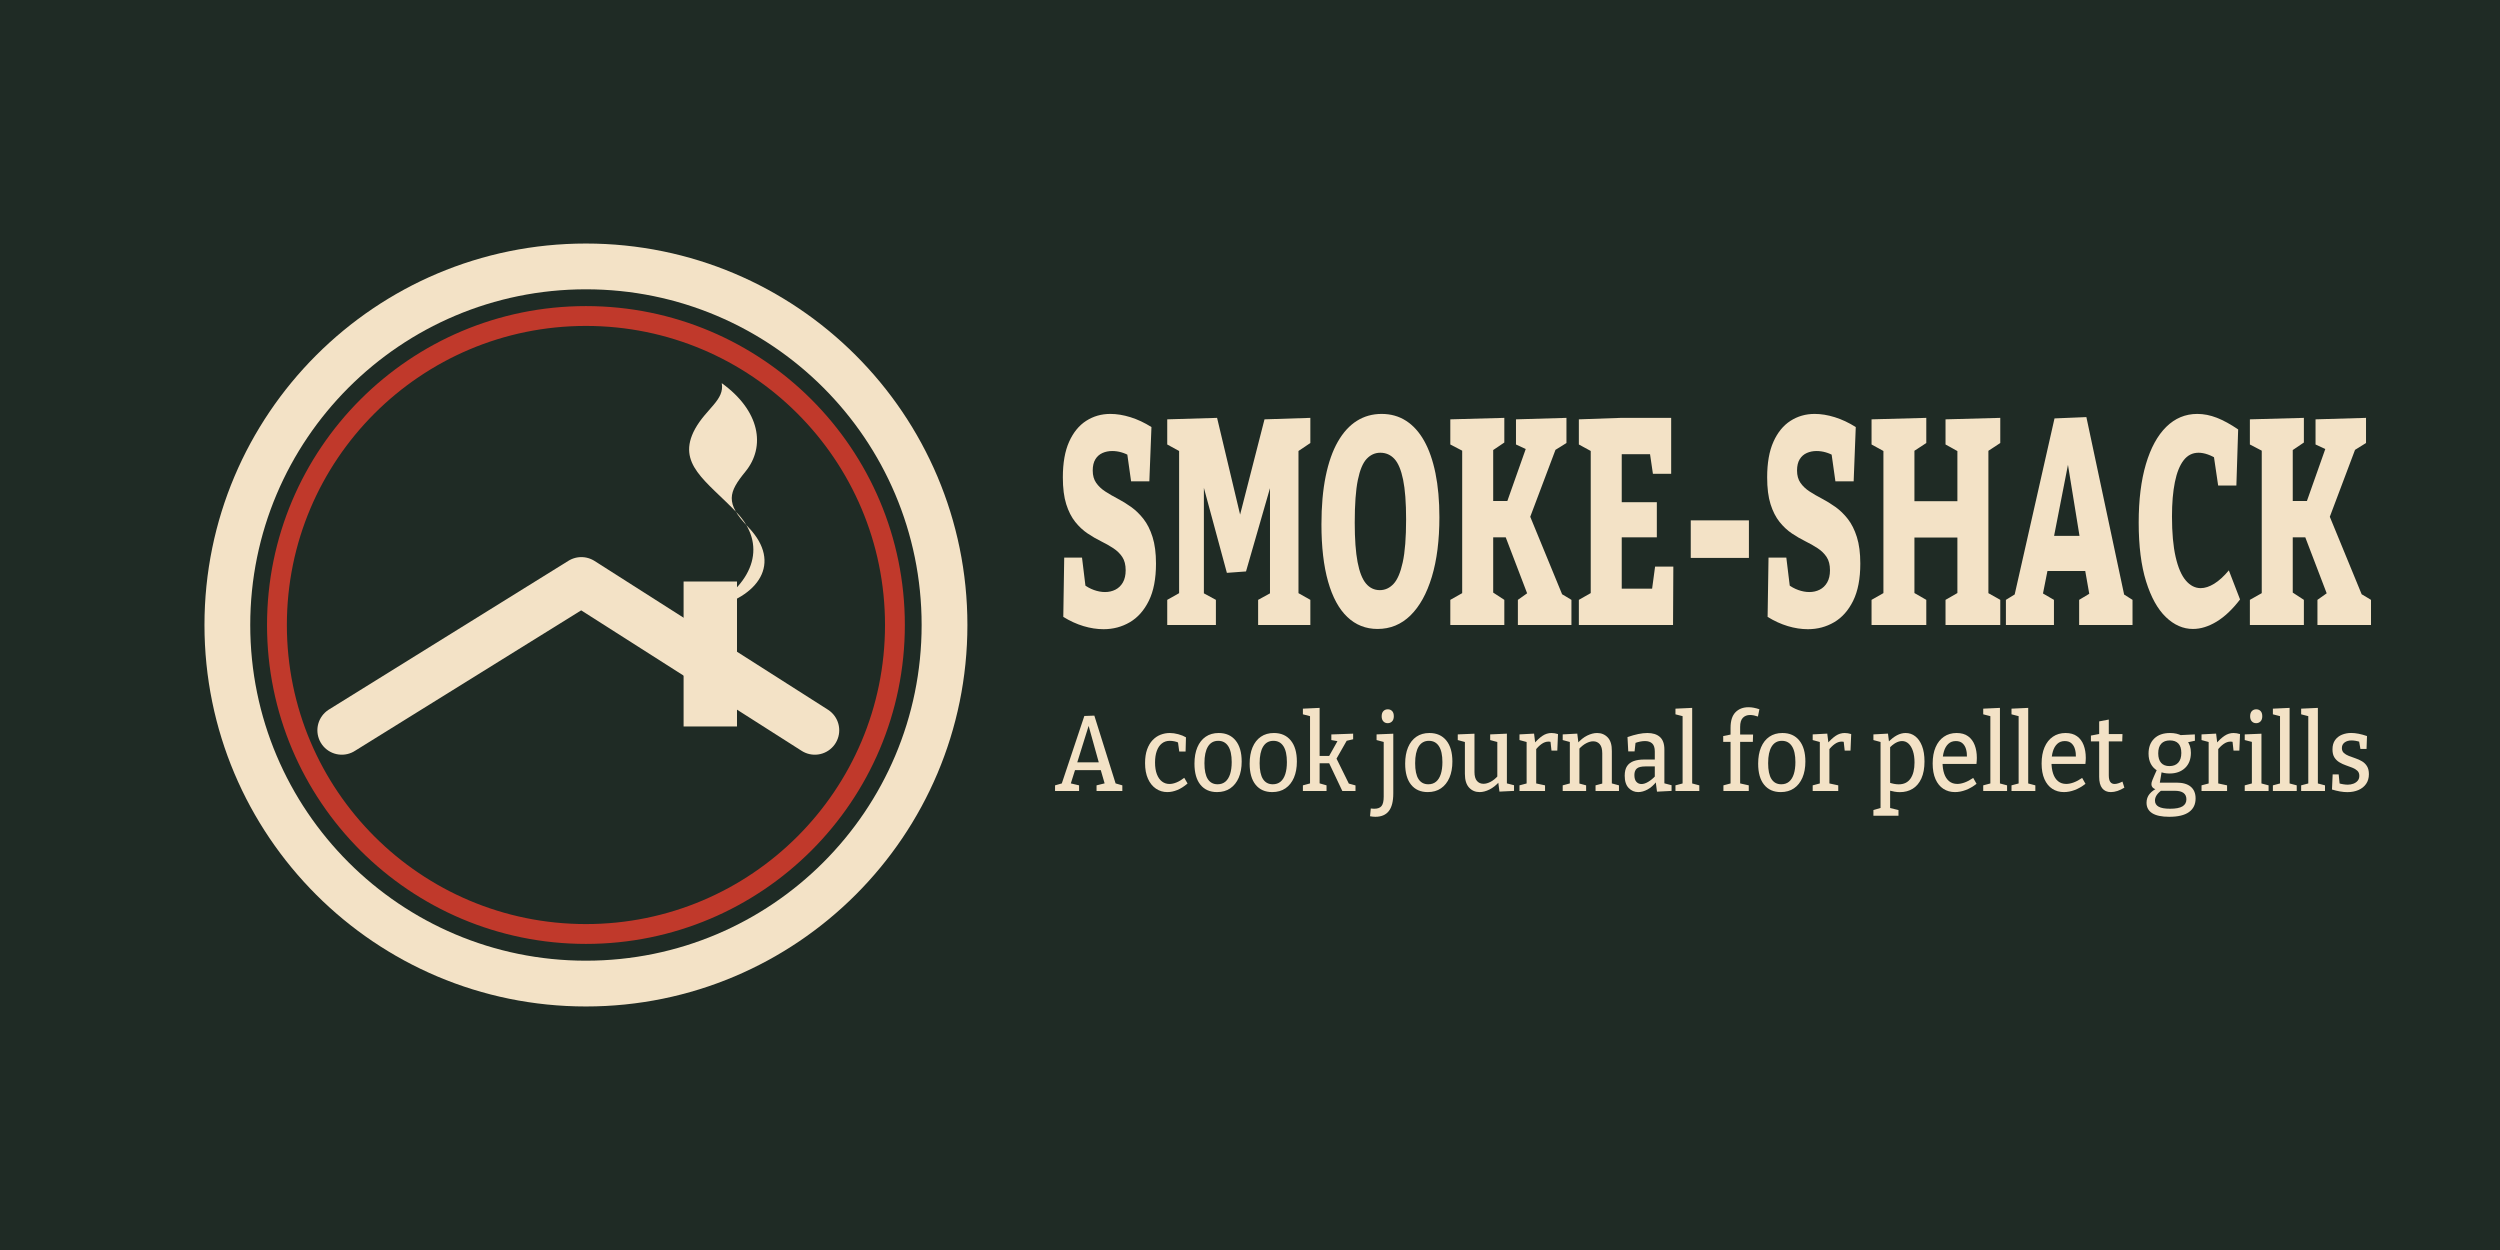
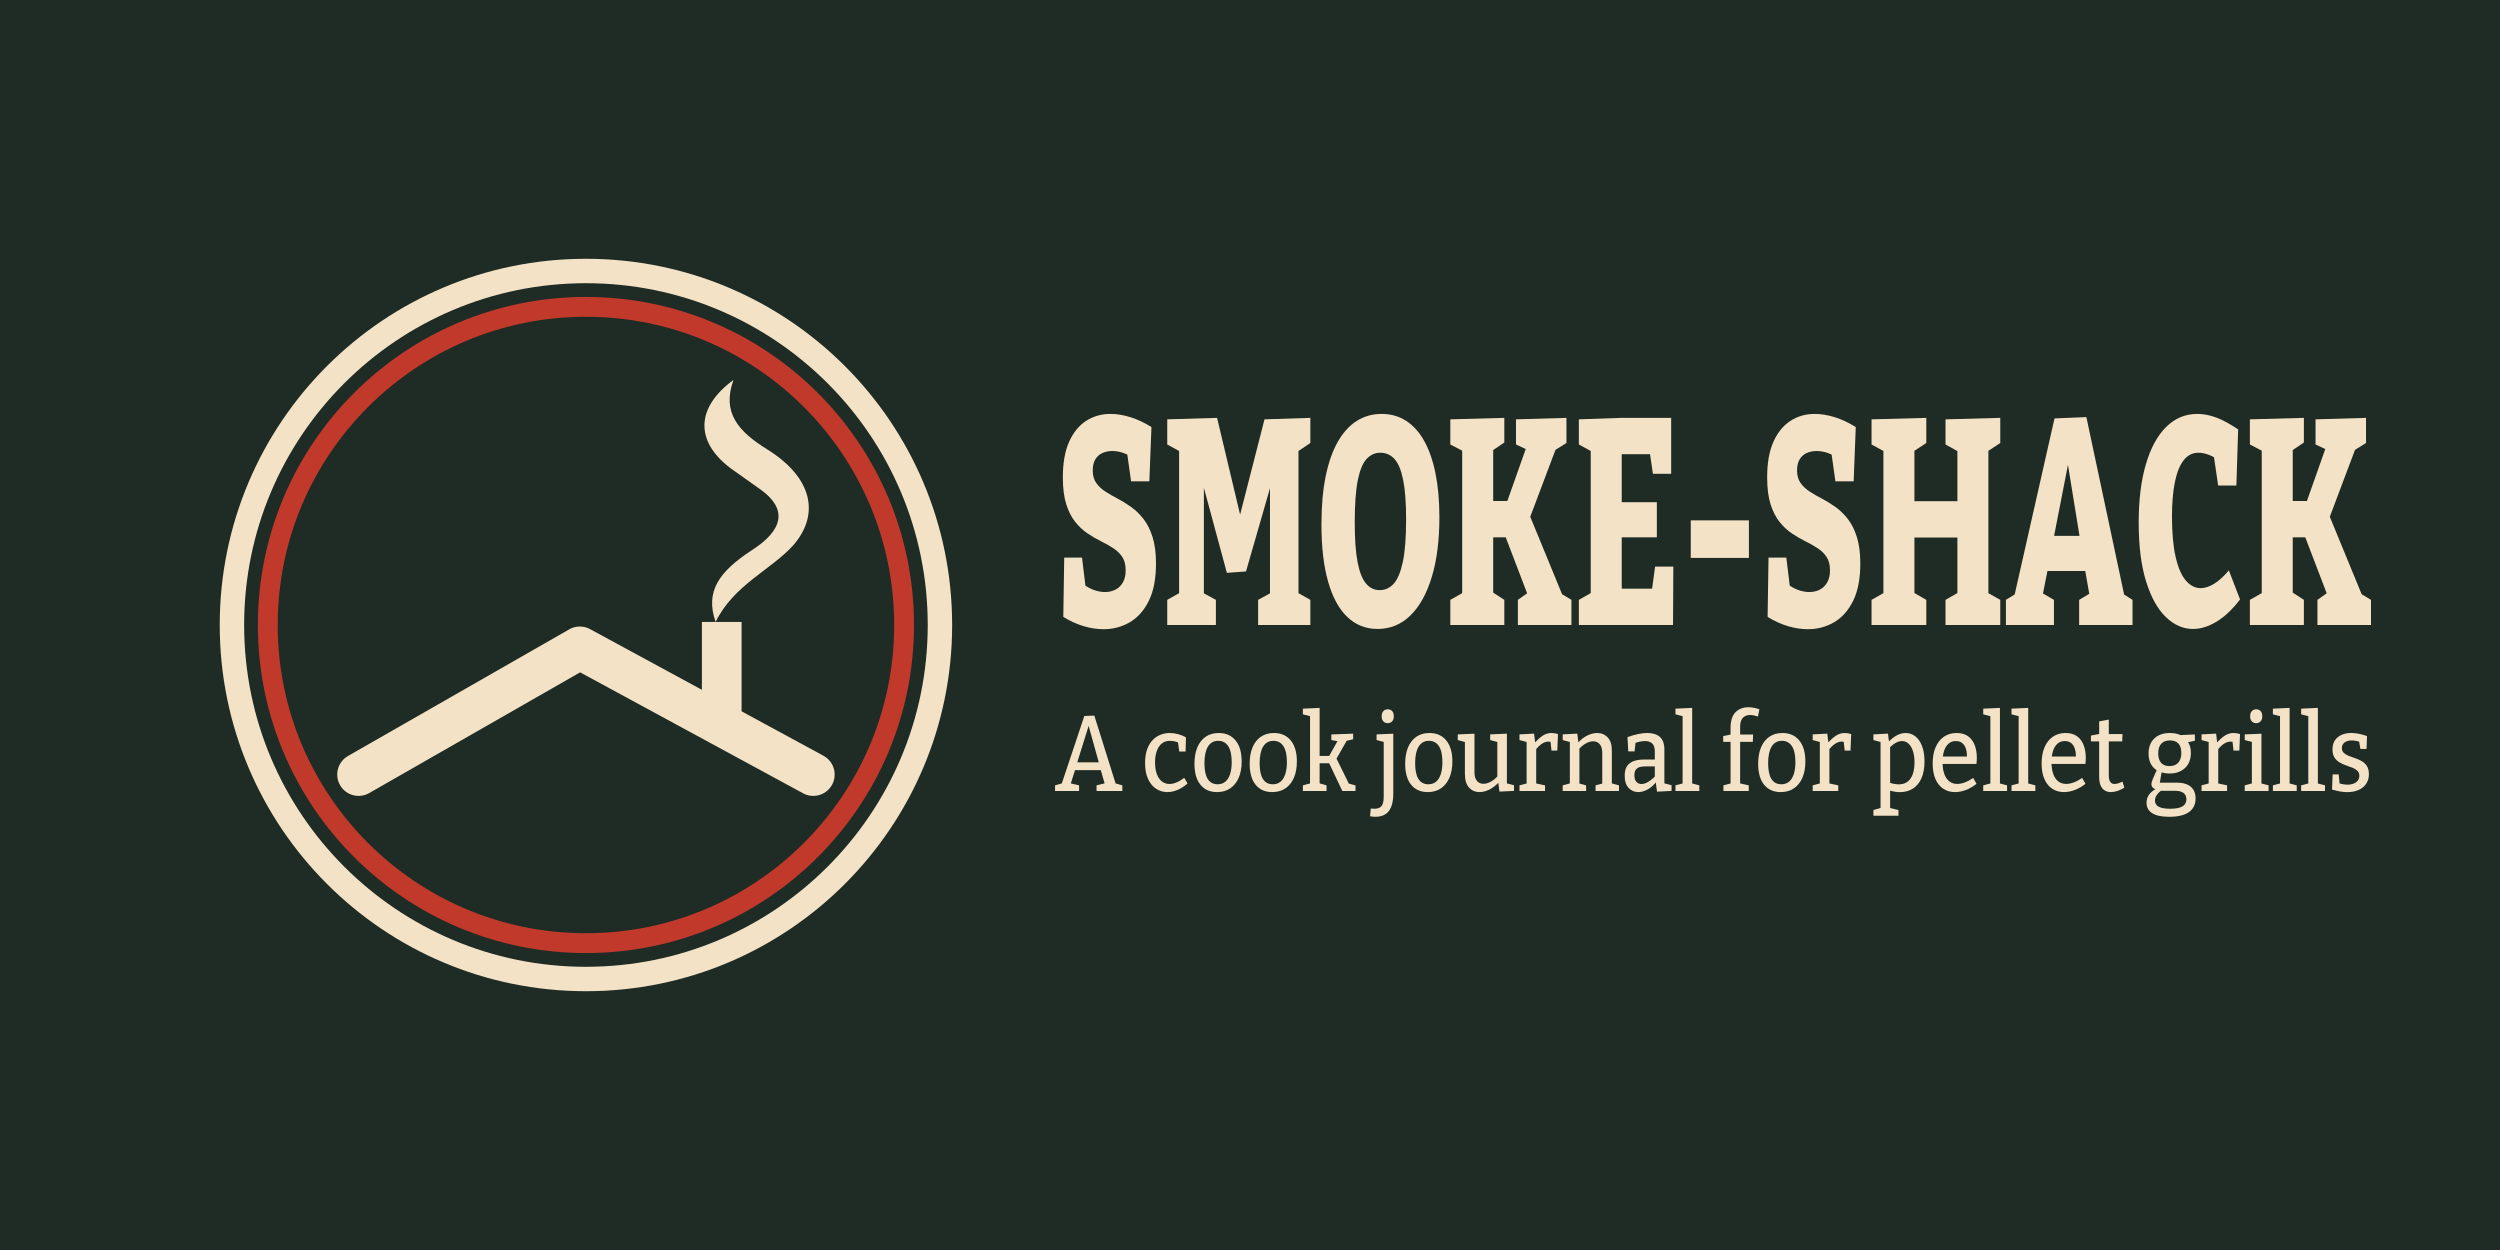
<svg xmlns="http://www.w3.org/2000/svg" viewBox="0 0 1280 640" role="img" aria-labelledby="title desc">
  <rect width="1280" height="640" fill="#1f2b25" />
  <g transform="translate(100 120) scale(0.390625)">
-     <circle cx="512" cy="512" r="500" fill="#f3e2c6" />
-     <circle cx="512" cy="512" r="440" fill="#1f2b25" />
-     <circle cx="512" cy="512" r="405" fill="none" stroke="#c0392b" stroke-width="26" />
-     <g fill="#f3e2c6">
-       <rect x="640" y="455" width="70" height="190" />
-       <path d="M675 490 C735 455 748 405 710 365 C670 323 630 301 655 255 C670 228 694 217 690 195 C740 231 748 278 721 311 C699 338 694 352 725 384 C770 431 738 476 675 490 Z" />
+     <circle cx="512" cy="512" r="480" fill="#f3e2c6" />
+     <circle cx="512" cy="512" r="448" fill="#1f2b25" />
+     <circle cx="512" cy="512" r="430" fill="#c0392b" />
+     <circle cx="512" cy="512" r="404" fill="#1f2b25" />
+     <g transform="translate(0 40)">
+       <rect x="664" y="468" width="52" height="140" fill="#f3e2c6" />
+       <path d="M 214 668 L 504 502 L 810 668" fill="none" stroke="#f3e2c6" stroke-width="56" stroke-linecap="round" stroke-linejoin="round" />
+       <path transform="translate(682 468) scale(1.3) translate(-682 -468)" d="M 682 468 C 671 437 686 417 718 396 C 751 375 754 354 728 335 L 697 313 C 660 285 663 251 700 224 C 688 257 705 276 734 294 C 779 322 788 359 760 391 C 737 416 700 431 682 468 Z" fill="#f3e2c6" />
    </g>
-     <polyline points="192,650 506,455 812,650" fill="none" stroke="#f3e2c6" stroke-width="64" stroke-linecap="round" stroke-linejoin="round" />
  </g>
  <g fill="#f3e2c6">
    <path d="M213.664 527.167Q213.664 502 232.998 485.166Q252.331 468.332 283.915 455.832Q315.498 443.332 353.665 431.249Q391.831 419.165 429.498 402.832Q467.165 386.499 498.748 361.999Q530.332 337.499 549.665 300.416Q568.999 263.333 568.999 209.666Q568.999 132.333 528.999 82.833Q488.999 33.333 422.166 9.5Q355.333 -14.333 274.667 -14.333Q219.5 -14.333 161.917 -3.833Q104.334 6.667 48.334 27.667L53.501 229.999H153.499L177.165 111.832L161.332 139.331Q188.832 126.331 220.749 119.414Q252.666 112.498 282.667 112.498Q314.667 112.498 341.001 120.581Q367.335 128.665 383.002 145.249Q398.669 161.832 398.669 186.833Q398.669 214.667 379.752 232.084Q360.835 249.501 329.252 262.084Q297.669 274.668 260.002 285.918Q222.335 297.168 184.585 312.585Q146.835 328.001 115.251 352.001Q83.668 376.001 64.751 412.501Q45.835 449.001 45.835 504Q45.835 577.833 81.085 625.5Q116.334 673.166 176.751 696.833Q237.167 720.499 312.5 720.499Q366.333 720.499 425.5 709.333Q484.666 698.166 543.499 675.666L531.666 490.334H429.168L405.168 593.835L423.168 576.502Q400.001 585.002 374.417 589.419Q348.834 593.835 322.833 593.835Q293.666 593.835 268.666 587.169Q243.665 580.502 228.665 565.835Q213.664 551.167 213.664 527.167Z" transform="translate(540.000 320) scale(0.091155 -0.15)" />
    <path d="M834 621.168 744.5 584.669 767.333 628.501V82.665L744.5 116.498L834 85.832V0H540.669V85.832L635.169 117.331L607.336 82.665V523.67L633.669 522.67L472.666 182.833L365.169 178L211.166 524.003L235.999 524.17V82.665L217.999 113.998L303.499 85.832V0H30.167V85.832L119.668 116.498L96.835 82.665V628.501L119.668 586.335L30.167 616.168V702L310.164 707L449.167 351.996H429L576.504 702L834 707Z" transform="translate(594.875 320) scale(0.091155 -0.15)" />
    <path d="M347.667 -13.5Q248.168 -13.5 177.501 27.417Q106.835 68.333 69.585 148.25Q32.334 228.167 32.334 343.5Q32.334 436.833 56.085 507.583Q79.835 578.333 124.501 625.75Q169.168 673.166 231.168 696.833Q293.167 720.499 370.5 720.499Q447.333 720.499 507.416 697.083Q567.499 673.666 609.083 628.75Q650.666 583.833 672.75 518.083Q694.833 452.333 694.833 367.666Q694.833 249.833 652.333 164.333Q609.833 78.833 532.333 32.667Q454.833 -13.5 347.667 -13.5ZM360.334 118.997Q404.334 118.997 437.252 140.331Q470.169 161.665 489.003 214.249Q507.837 266.833 507.837 360.5Q507.837 446.167 491.003 496.084Q474.169 546.001 442.085 567.002Q410.001 588.002 362.834 588.002Q319 588.002 286.582 567.252Q254.165 546.501 236.748 494.918Q219.33 443.334 219.33 349.5Q219.33 265.166 235.248 214.749Q251.165 164.331 282.332 141.664Q313.5 118.997 360.334 118.997Z" transform="translate(673.633 320) scale(0.091155 -0.15)" />
    <path d="M675.165 79.665 629.165 115.498 710.499 85.832V0H409.668V85.832L478.502 115.498L475.336 86.332L320.5 332.5L365.166 299.168H244.832L270.998 332.834V82.665L249.831 118.998L333.499 85.832V0H30.167V85.832L114.668 114.831L96.835 82.665V621.001L113.835 589.668L30.167 616.168V702L333.499 707V622.835L250.665 588.835L270.998 625.168V396.166L244.832 423.165H378.332L334.833 396.332L464.501 619.168L477.668 594.002L399 616.168V702L682.499 707V621.168L596.998 588.835L632.998 617.501L465.33 347.167V389.833Z" transform="translate(739.811 320) scale(0.091155 -0.15)" />
    <path d="M458.335 199.332H560.833L559.166 0H30.167V85.832L118.835 116.498L96.835 82.665V620.001L118.001 587.002L30.167 616.168V702L266.998 707H548.666V516.001H446.169L424.502 605.835L455.835 583.002H244.832L270.998 609.168V392.999L244.832 419.165H468.167V299.334H244.832L270.998 329.667V97.831L244.832 123.997H468.001L435.835 97.831Z" transform="translate(805.625 320) scale(0.091155 -0.15)" />
    <path d="M383.333 357.165V229.001H56.668V357.165Z" transform="translate(860.500 320) scale(0.091155 -0.15)" />
    <path d="M213.664 527.167Q213.664 502 232.998 485.166Q252.331 468.332 283.915 455.832Q315.498 443.332 353.665 431.249Q391.831 419.165 429.498 402.832Q467.165 386.499 498.748 361.999Q530.332 337.499 549.665 300.416Q568.999 263.333 568.999 209.666Q568.999 132.333 528.999 82.833Q488.999 33.333 422.166 9.5Q355.333 -14.333 274.667 -14.333Q219.5 -14.333 161.917 -3.833Q104.334 6.667 48.334 27.667L53.501 229.999H153.499L177.165 111.832L161.332 139.331Q188.832 126.331 220.749 119.414Q252.666 112.498 282.667 112.498Q314.667 112.498 341.001 120.581Q367.335 128.665 383.002 145.249Q398.669 161.832 398.669 186.833Q398.669 214.667 379.752 232.084Q360.835 249.501 329.252 262.084Q297.669 274.668 260.002 285.918Q222.335 297.168 184.585 312.585Q146.835 328.001 115.251 352.001Q83.668 376.001 64.751 412.501Q45.835 449.001 45.835 504Q45.835 577.833 81.085 625.5Q116.334 673.166 176.751 696.833Q237.167 720.499 312.5 720.499Q366.333 720.499 425.5 709.333Q484.666 698.166 543.499 675.666L531.666 490.334H429.168L405.168 593.835L423.168 576.502Q400.001 585.002 374.417 589.419Q348.834 593.835 322.833 593.835Q293.666 593.835 268.666 587.169Q243.665 580.502 228.665 565.835Q213.664 551.167 213.664 527.167Z" transform="translate(900.608 320) scale(0.091155 -0.15)" />
    <path d="M30.167 0V85.832L118.835 116.498L96.835 82.665V620.168L124.668 584.669L30.167 616.168V702L337.665 707V621.168L245.665 584.669L270.998 621.001V396.499L244.832 422.665H538.502L512.336 396.499V620.168L538.502 584.835L445.669 616.168V702L753.166 707V621.168L663.666 585.502L686.499 621.001V82.665L663.666 116.498L753.166 85.832V0H445.669V85.832L533.502 116.498L512.336 82.665V324.834L538.502 298.668H244.832L270.998 324.834V82.665L249.831 116.498L337.665 85.832V0Z" transform="translate(955.483 320) scale(0.091155 -0.15)" />
    <path d="M674.998 77.832 630.999 117.331 713 85.832V0H413.168V85.832L490.336 113.998L474.669 90.332L441.169 206L466.668 184.334H222.332L241.499 203.834L205.498 93.665L201.331 110.665L271.666 85.832V0H1.833V85.832L81.667 115.665L42.835 81.999L274.835 705.166L453.831 709.666ZM265.165 281.498 254.165 304.165H438.835L422.336 277.499L331.834 616.168L372.5 615.335Z" transform="translate(1026.857 320) scale(0.091155 -0.15)" />
    <path d="M336.501 -13.5Q253.501 -13.5 184.167 27.084Q114.834 67.667 73.251 148.583Q31.668 229.5 31.668 349.667Q31.668 465.833 72.168 549Q112.668 632.166 186.501 676.333Q260.334 720.499 360.834 720.499Q415.167 720.499 470.667 707.333Q526.167 694.166 590.333 667.5L580.333 476.001H478.002L450.336 590.168L479.502 563.668Q447.668 576.169 419.918 582.085Q392.167 588.002 367.834 588.002Q316.833 588.002 283.999 562.169Q251.165 536.335 234.914 487.668Q218.664 439 218.664 370.333Q218.664 286.999 239.081 232.582Q259.498 178.165 296.165 151.998Q332.832 125.831 380 125.831Q415.5 125.831 455.834 140.914Q496.168 155.998 538.001 186.498L601 87.167Q536.833 36.333 469.084 11.417Q401.334 -13.5 336.501 -13.5Z" transform="translate(1092.124 320) scale(0.091155 -0.15)" />
    <path d="M675.165 79.665 629.165 115.498 710.499 85.832V0H409.668V85.832L478.502 115.498L475.336 86.332L320.5 332.5L365.166 299.168H244.832L270.998 332.834V82.665L249.831 118.998L333.499 85.832V0H30.167V85.832L114.668 114.831L96.835 82.665V621.001L113.835 589.668L30.167 616.168V702L333.499 707V622.835L250.665 588.835L270.998 625.168V396.166L244.832 423.165H378.332L334.833 396.332L464.501 619.168L477.668 594.002L399 616.168V702L682.499 707V621.168L596.998 588.835L632.998 617.501L465.33 347.167V389.833Z" transform="translate(1149.186 320) scale(0.091155 -0.15)" />
    <path d="M642.334 51.779 614.667 76.113 706 52.779V0H436.888V52.779L535.443 74.335L525.22 58.446L476.554 208.333L493.888 194.444H202.112L217.001 208.111L164.668 60.223L160.113 72.557L254.556 52.779V0H3.778V52.779L92.555 75.224L68.11 54.001L309.443 698.556L413.779 701.889ZM230.557 252.334 221.89 267.224H475.776L465.11 250.668L343.111 642.221L366.667 641.777Z" transform="translate(540.000 405) scale(0.049059 -0.055)" />
    <path d="M272.333 -10Q206.667 -10 153.833 21.889Q101 53.778 70.611 114.0Q40.222 174.222 40.222 259.222Q40.222 334.223 61.555 387.223Q82.888 440.223 119.277 474.112Q155.667 508 201.944 524Q248.222 540 298 540Q340.556 540 387.278 528.723Q434.001 517.445 467.001 499.778L463.112 367.333H396.999L383.221 457.332L392.221 448.777Q370.666 458.666 344.778 462.943Q318.889 467.221 298.445 467.221Q249.445 467.221 214.945 442.443Q180.446 417.666 162.391 372.499Q144.335 327.333 144.335 265.223Q144.335 200.778 163.613 156.112Q182.89 111.446 217.057 88.501Q251.223 65.557 295.001 65.557Q329.223 65.557 368.334 79.89Q407.445 94.224 449.222 122.89L483.779 70Q430.334 29 377.056 9.5Q323.778 -10 272.333 -10Z" transform="translate(584.300 405) scale(0.049059 -0.055)" />
    <path d="M294.778 540Q407.223 540 470.889 470.667Q534.556 401.334 534.556 274.445Q534.556 187.556 503.667 123.778Q472.778 60 415.445 25Q358.111 -10 277.444 -10Q166.111 -10 103.944 58.389Q41.777 126.778 41.777 254.333Q41.777 342.889 71.944 406.723Q102.111 470.556 158.722 505.278Q215.333 540 294.778 540ZM289.667 467.221Q219.334 467.221 182.612 413.833Q145.891 360.444 145.891 259.445Q145.891 159.556 180.946 111.168Q216.001 62.779 283 62.779Q331.777 62.779 364.332 87.001Q396.888 111.223 413.665 157.612Q430.443 204 430.443 269.222Q430.443 367.555 394.054 417.388Q357.666 467.221 289.667 467.221Z" transform="translate(609.516 405) scale(0.049059 -0.055)" />
    <path d="M294.778 540Q407.223 540 470.889 470.667Q534.556 401.334 534.556 274.445Q534.556 187.556 503.667 123.778Q472.778 60 415.445 25Q358.111 -10 277.444 -10Q166.111 -10 103.944 58.389Q41.777 126.778 41.777 254.333Q41.777 342.889 71.944 406.723Q102.111 470.556 158.722 505.278Q215.333 540 294.778 540ZM289.667 467.221Q219.334 467.221 182.612 413.833Q145.891 360.444 145.891 259.445Q145.891 159.556 180.946 111.168Q216.001 62.779 283 62.779Q331.777 62.779 364.332 87.001Q396.888 111.223 413.665 157.612Q430.443 204 430.443 269.222Q430.443 367.555 394.054 417.388Q357.666 467.221 289.667 467.221Z" transform="translate(637.774 405) scale(0.049059 -0.055)" />
    <path d="M21.444 0V52.779L109.555 73.89L95.888 53.89V707.888L105.11 694.554L21.444 713.888V766.667L195.891 773.889V310.556L178.224 326.445H312.89L287.556 313.778L388.333 473.999L396.222 461.666L318.223 474.443V526.667L545.779 533.889V481.666L458.224 463.443L486.447 480.222L363.891 288.444L364.002 316.445L507.335 57.334L490.224 71.89L570.334 52.223V0H433L291.445 266.333L308.556 258.11H178.224L195.891 266.888V53.89L184.001 74.335L268.112 52.779V0Z" transform="translate(666.032 405) scale(0.049059 -0.055)" />
    <path d="M8.222 -240Q-4.889 -240 -18.278 -238.611Q-31.667 -237.222 -46.89 -234.889L-39.112 -162.554Q-28.778 -163.554 -19.445 -164.276Q-10.112 -164.998 -2.223 -164.998Q50.666 -164.998 73.221 -139.665Q95.777 -114.332 95.777 -52.999V467.888L107.222 454.11L21.333 474.332V527.111L195.779 533.445V-21.776Q195.779 -77.777 184.168 -118.722Q172.557 -159.667 149.334 -186.389Q126.112 -213.111 90.723 -226.556Q55.333 -240 8.222 -240ZM137.334 631.443Q109.444 631.443 92 648.333Q74.555 665.222 74.555 695.556Q74.555 727.778 92.722 744.223Q110.889 760.668 138.334 760.668Q165.89 760.668 183.557 744.445Q201.224 728.223 201.224 696Q201.224 664.222 182.779 647.833Q164.334 631.443 137.334 631.443Z" transform="translate(703.758 405) scale(0.049059 -0.055)" />
    <path d="M294.778 540Q407.223 540 470.889 470.667Q534.556 401.334 534.556 274.445Q534.556 187.556 503.667 123.778Q472.778 60 415.445 25Q358.111 -10 277.444 -10Q166.111 -10 103.944 58.389Q41.777 126.778 41.777 254.333Q41.777 342.889 71.944 406.723Q102.111 470.556 158.722 505.278Q215.333 540 294.778 540ZM289.667 467.221Q219.334 467.221 182.612 413.833Q145.891 360.444 145.891 259.445Q145.891 159.556 180.946 111.168Q216.001 62.779 283 62.779Q331.777 62.779 364.332 87.001Q396.888 111.223 413.665 157.612Q430.443 204 430.443 269.222Q430.443 367.555 394.054 417.388Q357.666 467.221 289.667 467.221Z" transform="translate(717.397 405) scale(0.049059 -0.055)" />
    <path d="M242.888 -10Q176.444 -10 132.777 31.889Q89.11 73.778 89.11 159.778V469.666L100.11 453.666L14.666 474.332V527.111L189.113 533.445V176.778Q189.113 120.89 214.779 94.057Q240.446 67.224 283.445 67.224Q317.111 67.224 356.722 85.39Q396.333 103.557 434.999 142.112L427.443 121.778V471.999L438.443 453.666L352.999 474.332V527.111L527.446 533.889V57.223L513.779 74.113L601.89 53.89V1.111L449.777 -5.556L435.443 93.111L449.666 87.889Q400.11 38.111 345.999 14.055Q291.888 -10 242.888 -10Z" transform="translate(745.654 405) scale(0.049059 -0.055)" />
    <path d="M34.889 0V52.779L120.777 73.001L109.333 56.112V471.444L122.11 453.221L34.889 474.332V527.111L187.001 534.334L200.446 437.334L187.112 441.223Q231.89 488.223 275.334 514.112Q318.779 540 369.446 540Q401.446 540 436.779 530L429.557 375.999H368.889L356.333 476.888L366.667 455.999Q359.889 457.999 352.389 458.999Q344.889 459.999 337.667 459.999Q300.667 459.999 265.445 437.721Q230.223 415.443 200.446 379.888L209.335 408.667V56.112L196.113 73.001L301.557 52.779V0Z" transform="translate(776.267 405) scale(0.049059 -0.055)" />
    <path d="M34.889 0V52.779L122.999 73.89L109.333 57.446V470.999L122.999 453.221L34.889 474.332V527.111L187.001 534.334L200.446 436.889L187.112 442.112Q236.223 492.445 290.557 516.223Q344.89 540 393.89 540Q460.779 540 504.779 498.778Q548.779 457.556 547.668 372.445V57.446L536.668 73.446L622.112 52.779V0H377.666V52.779L460.888 72.557L447.665 55.668V351Q447.665 408.666 421.777 435.721Q395.888 462.776 352.889 462.776Q319.333 462.776 279.667 444.388Q240.001 425.999 201.779 387.888L209.335 405.555V55.668L198.335 72.112L279.334 52.779V0Z" transform="translate(798.393 405) scale(0.049059 -0.055)" />
    <path d="M459 54 444 75 534 54V1L382 -6L368 90L376 87Q333 38 283.0 14.0Q233 -10 186 -10Q128 -10 86.5 28.0Q45 66 45 142Q45 200 70.0 232.5Q95 265 140.0 279.0Q185 293 246 293H368L359 282V368Q359 420 332.0 442.5Q305 465 257 465Q232 465 204.5 460.0Q177 455 145 444L159 458L148 369H82L74 502Q135 521 186.5 530.5Q238 540 282 540Q366 540 412.5 503.0Q459 466 459 386ZM146 149Q146 106 167.0 85.5Q188 65 220 65Q252 65 290.5 85.5Q329 106 365 140L359 115V239L368 229H262Q196 229 171.0 209.0Q146 189 146 149Z" transform="translate(829.643 405) scale(0.049059 -0.055)" />
    <path d="M198.113 61.446 188.891 72.557 272.557 52.779V0H23.666V52.779L107.333 72.557L98.11 61.446V704.332L106.444 694.999L23.666 713.888V766.667L198.113 773.889Z" transform="translate(856.675 405) scale(0.049059 -0.055)" />
    <path d="M36.222 0V52.779L121.666 73.001L110.666 60.112V469.554L121.666 457.221H34V511.667L123.888 527.778L110.666 510.778V587.999Q110.666 686.222 161.944 733.111Q213.222 780 298.112 780Q324.556 780 352.39 775.278Q380.223 770.556 411.668 761.111L396.334 693.443Q374.779 700.11 354.001 703.888Q333.223 707.665 314.001 707.665Q267.557 707.665 239.113 681.555Q210.668 655.444 210.668 596.777V510.778L196.113 525.556H345.668L343.223 457.221H199.224L210.668 469.554V60.557L199.668 73.001L300.668 52.779V0Z" transform="translate(880.615 405) scale(0.049059 -0.055)" />
    <path d="M294.778 540Q407.223 540 470.889 470.667Q534.556 401.334 534.556 274.445Q534.556 187.556 503.667 123.778Q472.778 60 415.445 25Q358.111 -10 277.444 -10Q166.111 -10 103.944 58.389Q41.777 126.778 41.777 254.333Q41.777 342.889 71.944 406.723Q102.111 470.556 158.722 505.278Q215.333 540 294.778 540ZM289.667 467.221Q219.334 467.221 182.612 413.833Q145.891 360.444 145.891 259.445Q145.891 159.556 180.946 111.168Q216.001 62.779 283 62.779Q331.777 62.779 364.332 87.001Q396.888 111.223 413.665 157.612Q430.443 204 430.443 269.222Q430.443 367.555 394.054 417.388Q357.666 467.221 289.667 467.221Z" transform="translate(898.129 405) scale(0.049059 -0.055)" />
    <path d="M34.889 0V52.779L120.777 73.001L109.333 56.112V471.444L122.11 453.221L34.889 474.332V527.111L187.001 534.334L200.446 437.334L187.112 441.223Q231.89 488.223 275.334 514.112Q318.779 540 369.446 540Q401.446 540 436.779 530L429.557 375.999H368.889L356.333 476.888L366.667 455.999Q359.889 457.999 352.389 458.999Q344.889 459.999 337.667 459.999Q300.667 459.999 265.445 437.721Q230.223 415.443 200.446 379.888L209.335 408.667V56.112L196.113 73.001L301.557 52.779V0Z" transform="translate(926.387 405) scale(0.049059 -0.055)" />
    <path d="M24.555 -230V-177.221L113.555 -153.887L98.999 -172.11V468.332L112.222 453.221L24.555 474.332V527.111L176.668 534.334L188.779 447.445L177.223 453.889Q223.668 496.556 269.112 518.278Q314.557 540 360.668 540Q417.446 540 461.723 509.223Q506.001 478.445 531.835 419.5Q557.668 360.556 557.668 275.223Q557.668 181.556 525.668 117.889Q493.668 54.222 435.779 21.833Q377.89 -10.556 300.223 -10.556Q273.668 -10.556 244.946 -6.111Q216.224 -1.667 184.89 5.666L199.002 18.333V-172.11L186.557 -155.665L286.223 -177.221V-230ZM288.334 62.224Q370.666 62.224 412.11 116.223Q453.554 170.223 453.554 265.333Q453.554 327.777 436.888 372.277Q420.221 416.777 391.333 440.888Q362.444 464.999 323.556 464.999Q291.667 464.999 256.945 448.054Q222.223 431.11 186.557 396.11L199.002 425.111V58.668L186.001 79.668Q242.223 62.224 288.334 62.224Z" transform="translate(957.981 405) scale(0.049059 -0.055)" />
    <path d="M276 -10Q207 -10 154.5 20.5Q102 51 72.5 110.5Q43 170 43 256Q43 344 73.5 407.5Q104 471 160.5 505.5Q217 540 293 540Q366 540 412.5 510.0Q459 480 481.5 427.5Q504 375 504 308Q504 295 503.0 282.0Q502 269 500 252H121V321H410L401 315Q402 356 391.0 390.0Q380 424 354.0 444.5Q328 465 285 465Q238 465 207.0 439.5Q176 414 161.0 370.0Q146 326 146 269Q146 208 163.0 162.5Q180 117 214.5 91.5Q249 66 300 66Q336 66 378.5 80.0Q421 94 466 122L501 67Q445 28 387.5 9.0Q330 -10 276 -10Z" transform="translate(987.416 405) scale(0.049059 -0.055)" />
    <path d="M198.113 61.446 188.891 72.557 272.557 52.779V0H23.666V52.779L107.333 72.557L98.11 61.446V704.332L106.444 694.999L23.666 713.888V766.667L198.113 773.889Z" transform="translate(1014.251 405) scale(0.049059 -0.055)" />
    <path d="M198.113 61.446 188.891 72.557 272.557 52.779V0H23.666V52.779L107.333 72.557L98.11 61.446V704.332L106.444 694.999L23.666 713.888V766.667L198.113 773.889Z" transform="translate(1028.724 405) scale(0.049059 -0.055)" />
    <path d="M276 -10Q207 -10 154.5 20.5Q102 51 72.5 110.5Q43 170 43 256Q43 344 73.5 407.5Q104 471 160.5 505.5Q217 540 293 540Q366 540 412.5 510.0Q459 480 481.5 427.5Q504 375 504 308Q504 295 503.0 282.0Q502 269 500 252H121V321H410L401 315Q402 356 391.0 390.0Q380 424 354.0 444.5Q328 465 285 465Q238 465 207.0 439.5Q176 414 161.0 370.0Q146 326 146 269Q146 208 163.0 162.5Q180 117 214.5 91.5Q249 66 300 66Q336 66 378.5 80.0Q421 94 466 122L501 67Q445 28 387.5 9.0Q330 -10 276 -10Z" transform="translate(1043.196 405) scale(0.049059 -0.055)" />
    <path d="M218.111 -10Q160.222 -10 128.444 25.5Q96.666 61.001 96.666 132.335V476.221L111.222 461.665H10.555V516.111L112.555 533.556L96.666 515V648.222L197.113 665.223V515L184.779 530H339.89L337.446 461.665H184.779L197.113 476.221V146.002Q197.113 103.557 212.779 84.557Q228.446 65.557 257.668 65.557Q275.001 65.557 295.557 71.446Q316.112 77.335 339.779 87.668L359.668 31.222Q284.445 -10 218.111 -10Z" transform="translate(1070.031 405) scale(0.049059 -0.055)" />
    <path d="M262 -240Q143 -240 84.0 -206.5Q25 -173 25 -109Q25 -62 56.5 -27.5Q88 7 149 32V12Q115 14 95.5 27.5Q76 41 76 65Q76 73 78.5 81.5Q81 90 87.5 105.0Q94 120 106.0 144.0Q118 168 137 206L139 189Q94 212 70.0 252.5Q46 293 46 348Q46 437 105.5 488.5Q165 540 270 540Q342 540 394 515L369 520L529 527L530 468L442 451L449 465Q468 446 478.0 418.5Q488 391 488 356Q488 266 427.0 214.5Q366 163 265 163Q210 163 162 180L185 191L162 68L141 78H338Q436 78 486.5 40.0Q537 2 537 -69Q537 -152 468.0 -196.0Q399 -240 262 -240ZM271 -165Q359 -165 400.0 -143.0Q441 -121 441 -77Q441 -38 411.0 -18.0Q381 2 322 2H158L184 8Q113 -37 113 -89Q113 -127 151.5 -146.0Q190 -165 271 -165ZM264 232Q323 232 355.5 263.5Q388 295 388 354Q388 413 357.5 442.0Q327 471 269 471Q210 471 178.5 440.5Q147 410 147 351Q147 293 177.0 262.5Q207 232 264 232Z" transform="translate(1097.799 405) scale(0.049059 -0.055)" />
    <path d="M34.889 0V52.779L120.777 73.001L109.333 56.112V471.444L122.11 453.221L34.889 474.332V527.111L187.001 534.334L200.446 437.334L187.112 441.223Q231.89 488.223 275.334 514.112Q318.779 540 369.446 540Q401.446 540 436.779 530L429.557 375.999H368.889L356.333 476.888L366.667 455.999Q359.889 457.999 352.389 458.999Q344.889 459.999 337.667 459.999Q300.667 459.999 265.445 437.721Q230.223 415.443 200.446 379.888L209.335 408.667V56.112L196.113 73.001L301.557 52.779V0Z" transform="translate(1125.468 405) scale(0.049059 -0.055)" />
    <path d="M209.335 61.446 200.113 72.557 283.779 52.779V0H34.889V52.779L118.555 72.557L109.333 61.446V464.332L117.666 455.443L34.889 474.332V527.111L209.335 533.445ZM154 631.443Q126.111 631.443 108.666 648.333Q91.222 665.222 91.222 695.556Q91.222 727.778 109.389 744.223Q127.556 760.668 155 760.668Q182.557 760.668 200.224 744.445Q217.891 728.223 217.891 696Q217.891 664.222 199.446 647.833Q181.001 631.443 154 631.443Z" transform="translate(1147.593 405) scale(0.049059 -0.055)" />
    <path d="M198.113 61.446 188.891 72.557 272.557 52.779V0H23.666V52.779L107.333 72.557L98.11 61.446V704.332L106.444 694.999L23.666 713.888V766.667L198.113 773.889Z" transform="translate(1162.556 405) scale(0.049059 -0.055)" />
    <path d="M198.113 61.446 188.891 72.557 272.557 52.779V0H23.666V52.779L107.333 72.557L98.11 61.446V704.332L106.444 694.999L23.666 713.888V766.667L198.113 773.889Z" transform="translate(1177.028 405) scale(0.049059 -0.055)" />
    <path d="M153.78 400Q153.78 371.445 174.057 354.667Q194.335 337.89 226.335 326.723Q258.335 315.556 294.724 304.667Q331.112 293.779 363.112 277.056Q395.112 260.334 415.39 231.667Q435.667 203 435.667 156.889Q435.667 103.445 406.39 66.056Q377.112 28.667 326.278 9.111Q275.445 -10.445 211.556 -10.445Q174.556 -10.445 134 -4.056Q93.444 2.333 50.444 14L57.444 154.556H120.334L131.112 59.89L120.667 72.335Q143.112 66.335 168.778 62.668Q194.445 59.001 214.556 59.001Q245.888 59.001 273.499 68.112Q301.11 77.223 318.443 95.501Q335.776 113.778 335.776 141.445Q335.776 171.111 315.498 188.388Q295.221 205.666 263.221 216.944Q231.221 228.221 195.721 239.11Q160.221 249.999 128.221 267.11Q96.221 284.222 75.944 312.333Q55.666 340.444 55.666 387.222Q55.666 440.222 82.833 474.111Q110 508 154.889 524.223Q199.778 540.445 251.111 540.445Q286.333 540.445 328.611 533.056Q370.889 525.667 415.89 511.556L411.112 391.444H347.221L331.555 471.555L346.444 456.221Q295.666 470.777 254.445 470.777Q210.001 470.777 181.89 451.888Q153.78 432.999 153.78 400Z" transform="translate(1191.501 405) scale(0.049059 -0.055)" />
  </g>
</svg>
